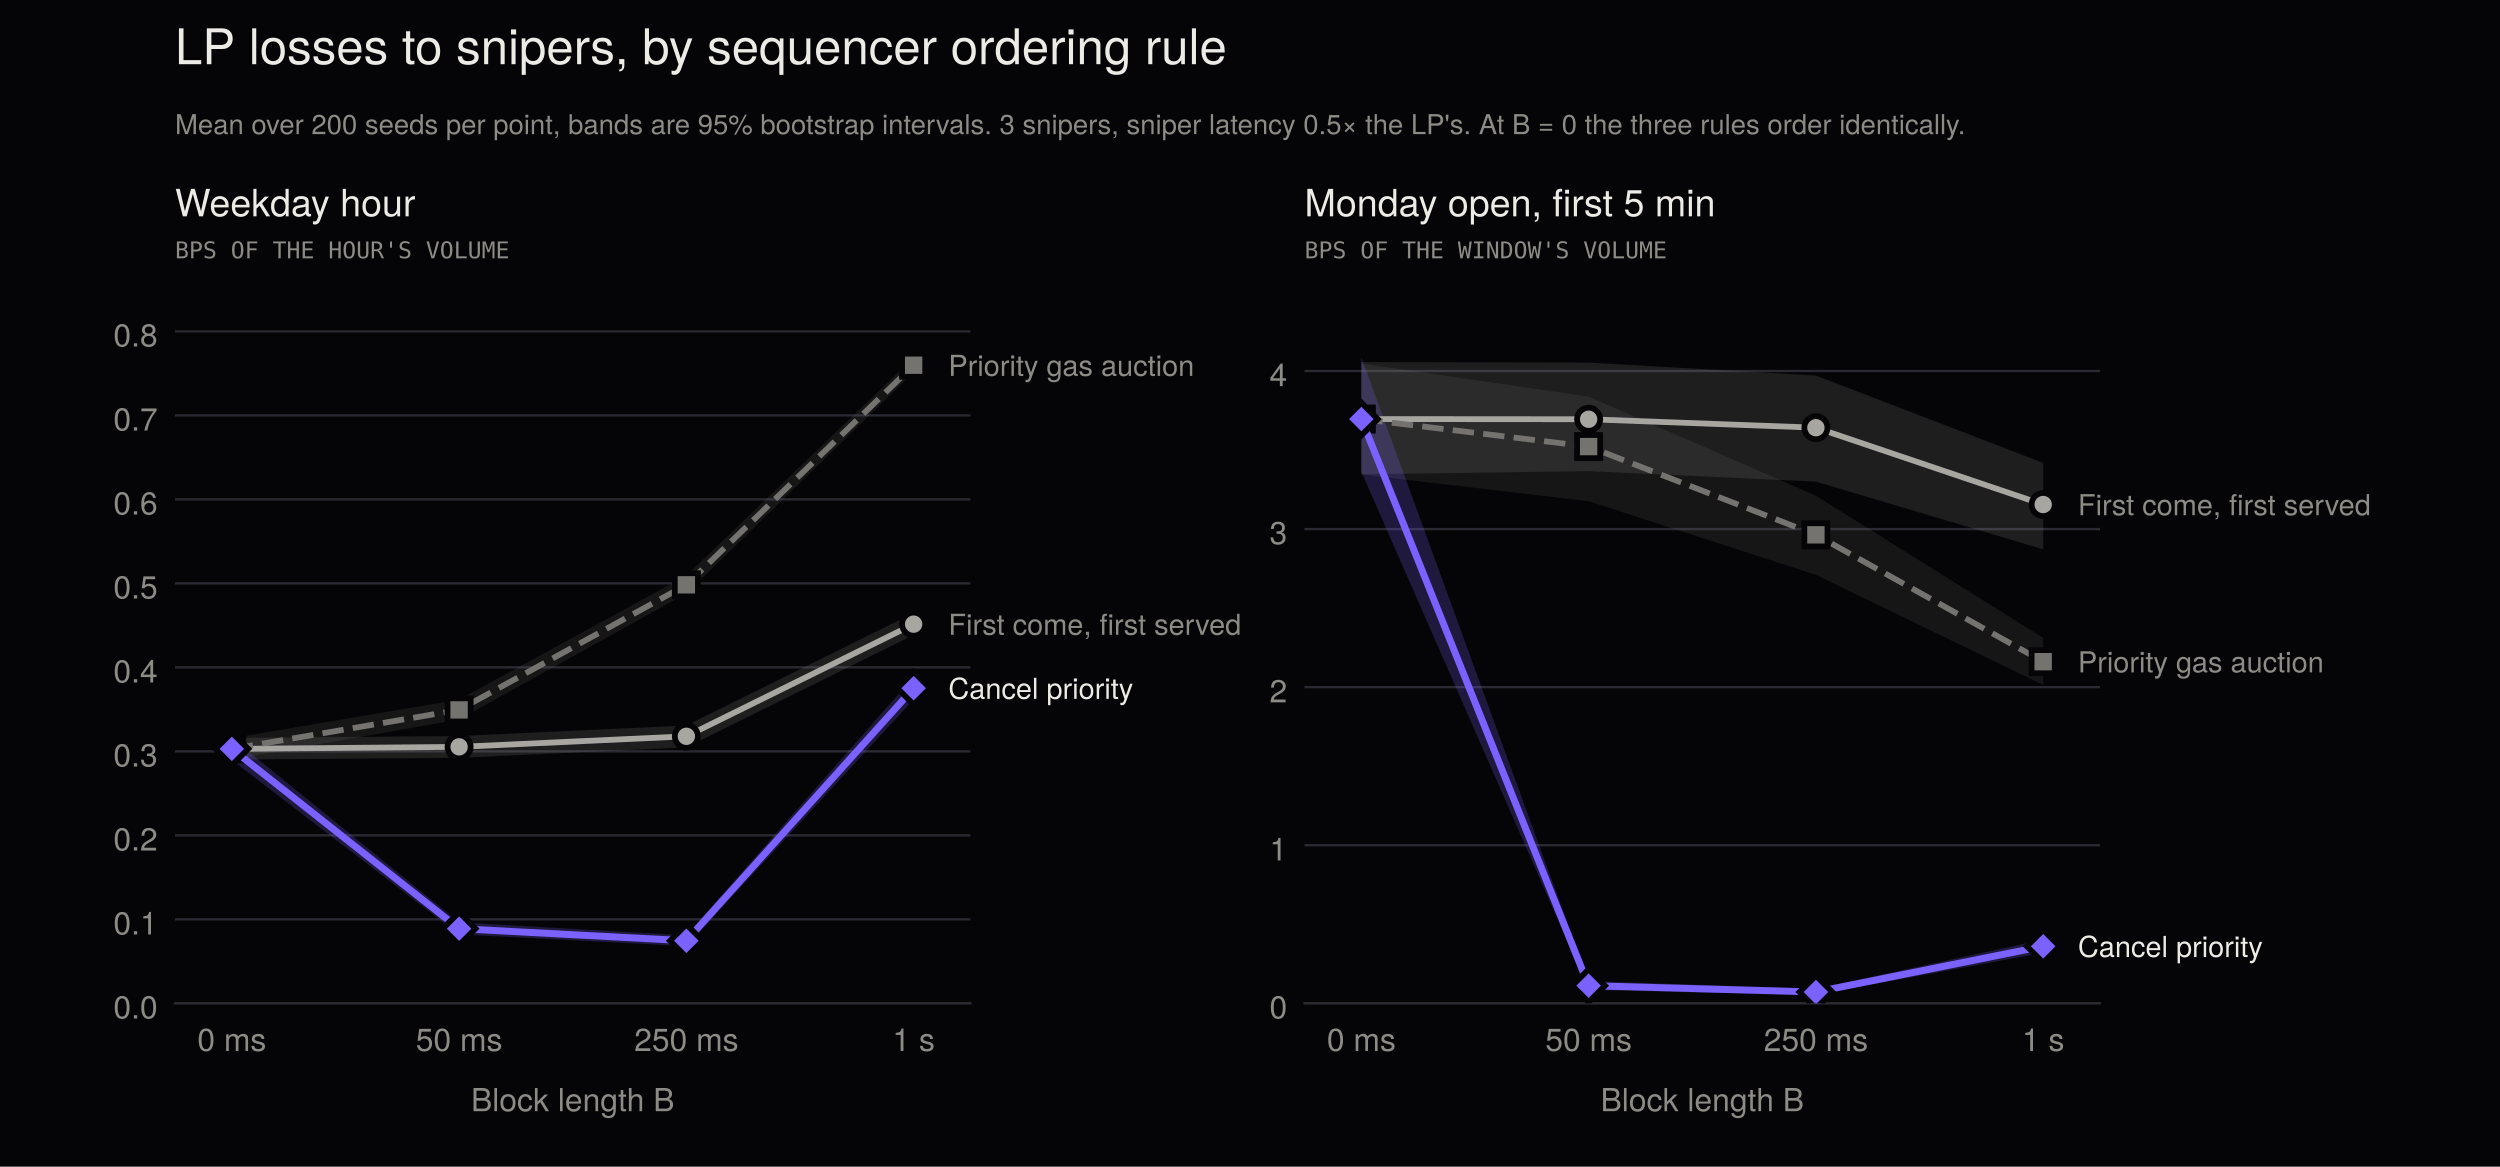
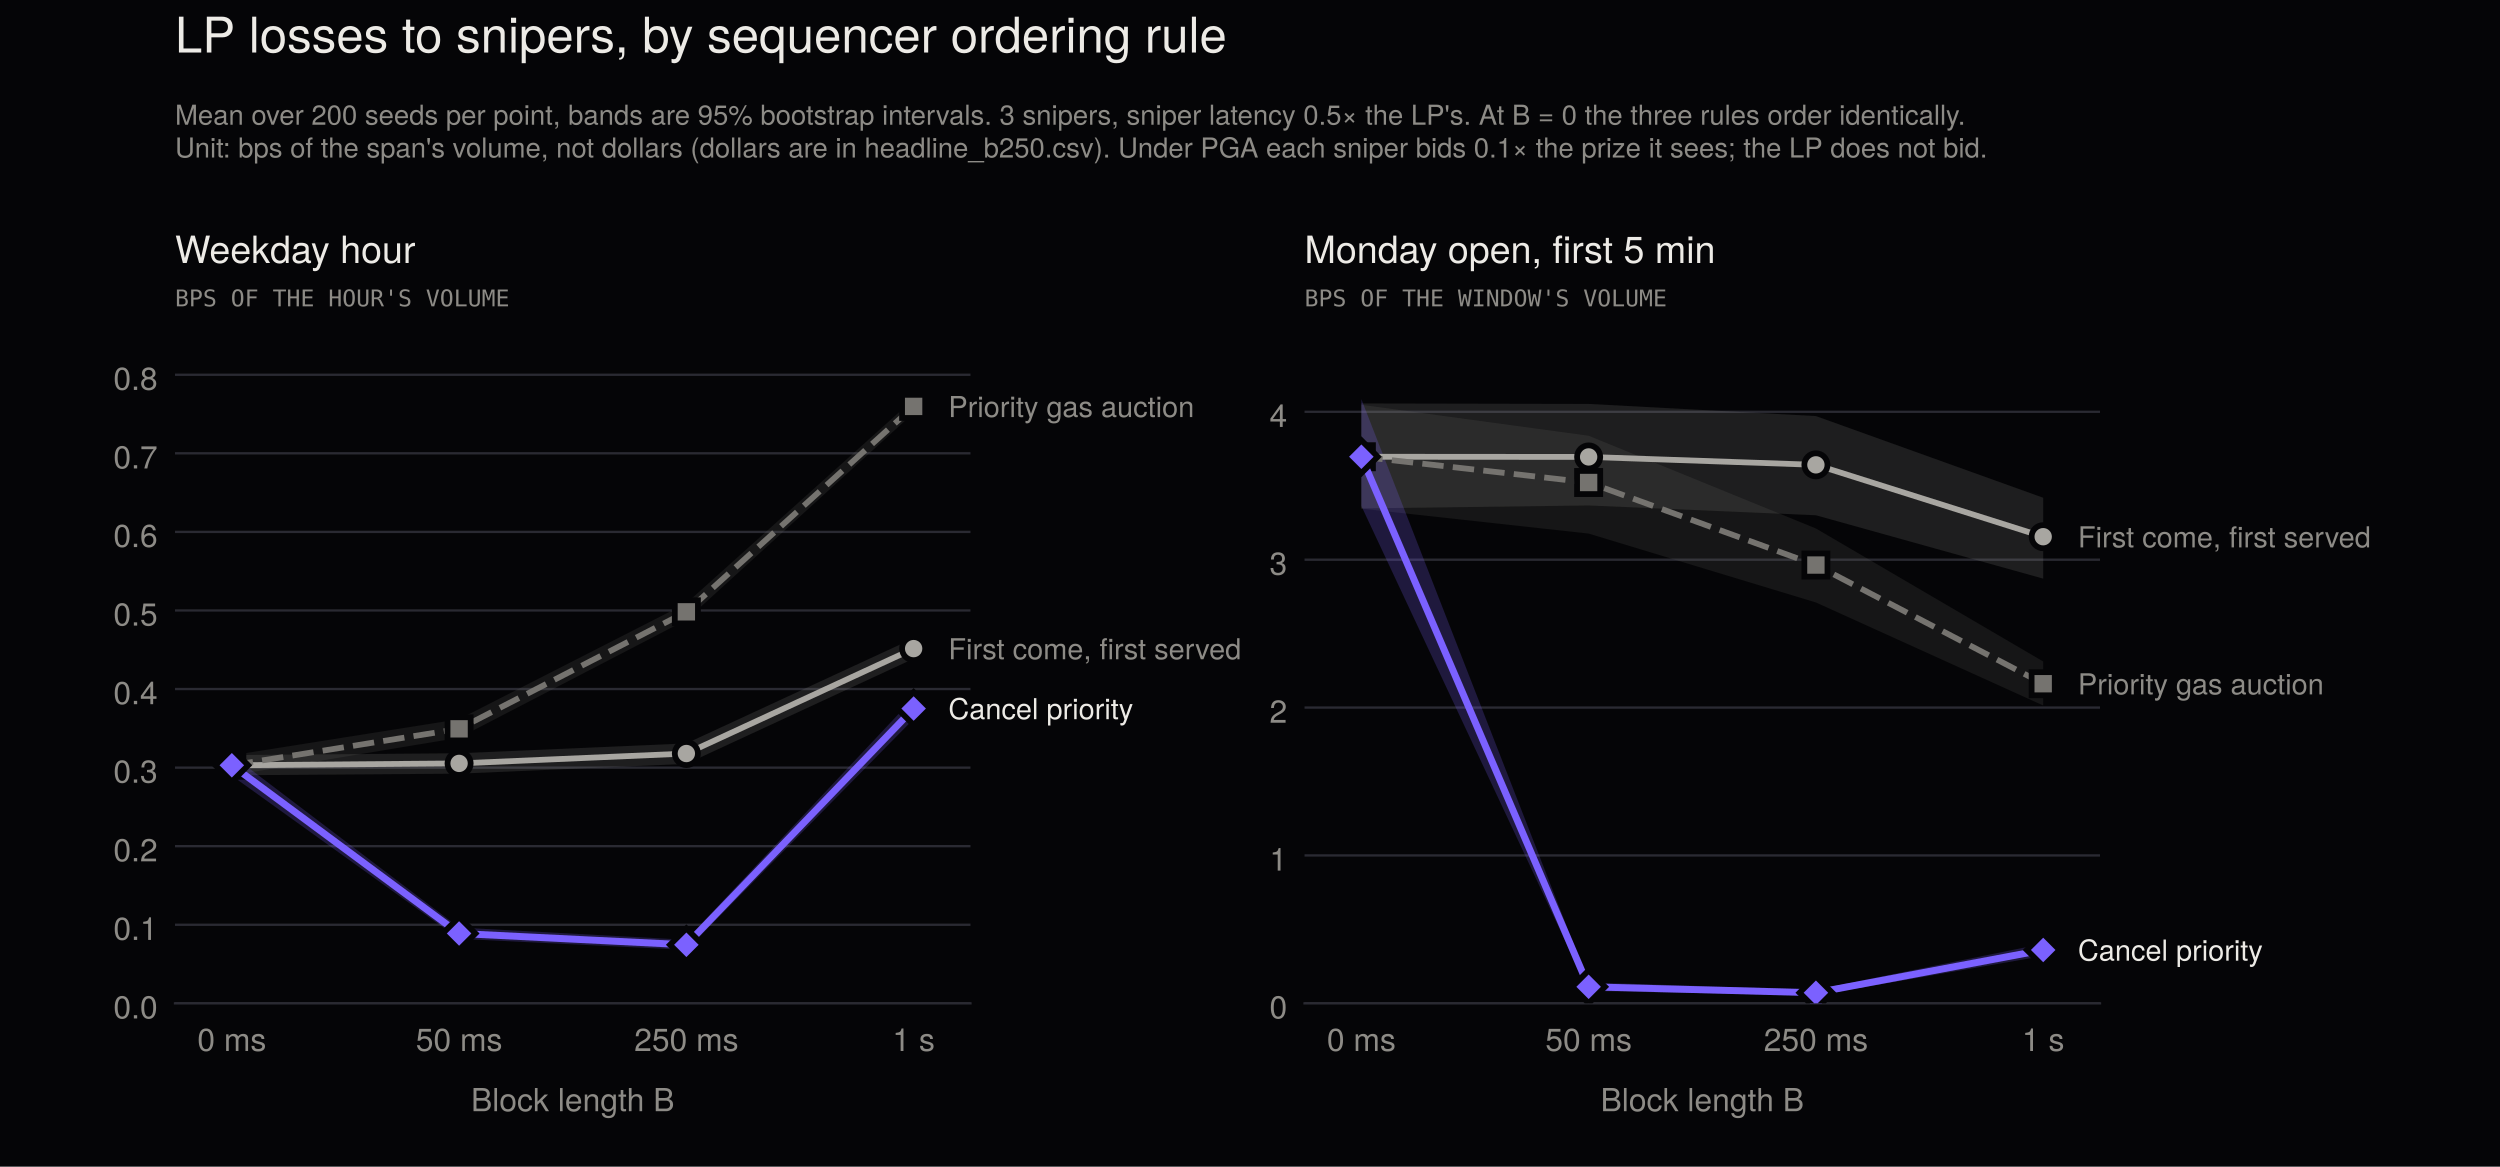
<svg xmlns="http://www.w3.org/2000/svg" xmlns:xlink="http://www.w3.org/1999/xlink" width="864pt" height="403.2pt" viewBox="0 0 864 403.2" version="1.1">
  <defs>
    <style type="text/css">*{stroke-linejoin: round; stroke-linecap: butt}</style>
  </defs>
  <g id="figure_1">
    <g id="patch_1">
      <path d="M 0 403.2  L 864 403.2  L 864 0  L 0 0  z " style="fill: #050507" />
    </g>
    <g id="axes_1">
      <g id="patch_2">
-         <path d="M 60.48 346.752  L 335.389 346.752  L 335.389 96.768  L 60.48 96.768  z " style="fill: #050507" />
+         <path d="M 60.48 346.752  L 335.389 346.752  L 335.389 112.896  L 60.48 112.896  z " style="fill: #050507" />
      </g>
      <g id="matplotlib.axis_1">
        <g id="xtick_1">
          <g id="line2d_1" />
          <g id="text_1">
            <text style="font-size: 11px; font-family: 'Helvetica Neue'; text-anchor: middle; fill: #8d8b86" x="80.116" y="363.224" transform="rotate(-0 80.11636 363.224)">0 ms</text>
          </g>
        </g>
        <g id="xtick_2">
          <g id="line2d_2" />
          <g id="text_2">
            <text style="font-size: 11px; font-family: 'Helvetica Neue'; text-anchor: middle; fill: #8d8b86" x="158.662" y="363.224" transform="rotate(-0 158.6618 363.224)">50 ms</text>
          </g>
        </g>
        <g id="xtick_3">
          <g id="line2d_3" />
          <g id="text_3">
            <text style="font-size: 11px; font-family: 'Helvetica Neue'; text-anchor: middle; fill: #8d8b86" x="237.207" y="363.224" transform="rotate(-0 237.2073 363.224)">250 ms</text>
          </g>
        </g>
        <g id="xtick_4">
          <g id="line2d_4" />
          <g id="text_4">
            <text style="font-size: 11px; font-family: 'Helvetica Neue'; text-anchor: middle; fill: #8d8b86" x="315.753" y="363.224" transform="rotate(-0 315.7527 363.224)">1 s</text>
          </g>
        </g>
        <g id="text_5">
          <text style="font-size: 11px; font-family: 'Helvetica Neue'; text-anchor: middle; fill: #8d8b86" x="197.935" y="384.039" transform="rotate(-0 197.9345 384.039)">Block length B</text>
        </g>
      </g>
      <g id="matplotlib.axis_2">
        <g id="ytick_1">
          <g id="line2d_5">
-             <path d="M 60.48 346.752  L 335.389 346.752  " clip-path="url(#p49bb8dad94)" style="fill: none; stroke: #2a2a32; stroke-width: 0.8; stroke-linecap: square" />
+             <path d="M 60.48 346.752  L 335.389 346.752  " clip-path="url(#p3e253d0c94)" style="fill: none; stroke: #2a2a32; stroke-width: 0.8; stroke-linecap: square" />
          </g>
          <g id="line2d_6" />
          <g id="text_6">
            <text style="font-size: 11px; font-family: 'Helvetica Neue'; text-anchor: end; fill: #8d8b86" x="54.48" y="351.988" transform="rotate(-0 54.48 351.988)">0.0</text>
          </g>
        </g>
        <g id="ytick_2">
          <g id="line2d_7">
-             <path d="M 60.48 317.724  L 335.389 317.724  " clip-path="url(#p49bb8dad94)" style="fill: none; stroke: #2a2a32; stroke-width: 0.8; stroke-linecap: square" />
+             <path d="M 60.48 319.597  L 335.389 319.597  " clip-path="url(#p3e253d0c94)" style="fill: none; stroke: #2a2a32; stroke-width: 0.8; stroke-linecap: square" />
          </g>
          <g id="line2d_8" />
          <g id="text_7">
-             <text style="font-size: 11px; font-family: 'Helvetica Neue'; text-anchor: end; fill: #8d8b86" x="54.48" y="322.96" transform="rotate(-0 54.48 322.9604)">0.1</text>
+             <text style="font-size: 11px; font-family: 'Helvetica Neue'; text-anchor: end; fill: #8d8b86" x="54.48" y="324.833" transform="rotate(-0 54.48 324.8331)">0.1</text>
          </g>
        </g>
        <g id="ytick_3">
          <g id="line2d_9">
-             <path d="M 60.48 288.697  L 335.389 288.697  " clip-path="url(#p49bb8dad94)" style="fill: none; stroke: #2a2a32; stroke-width: 0.8; stroke-linecap: square" />
+             <path d="M 60.48 292.442  L 335.389 292.442  " clip-path="url(#p3e253d0c94)" style="fill: none; stroke: #2a2a32; stroke-width: 0.8; stroke-linecap: square" />
          </g>
          <g id="line2d_10" />
          <g id="text_8">
-             <text style="font-size: 11px; font-family: 'Helvetica Neue'; text-anchor: end; fill: #8d8b86" x="54.48" y="293.933" transform="rotate(-0 54.48 293.9328)">0.2</text>
+             <text style="font-size: 11px; font-family: 'Helvetica Neue'; text-anchor: end; fill: #8d8b86" x="54.48" y="297.678" transform="rotate(-0 54.48 297.6783)">0.2</text>
          </g>
        </g>
        <g id="ytick_4">
          <g id="line2d_11">
-             <path d="M 60.48 259.669  L 335.389 259.669  " clip-path="url(#p49bb8dad94)" style="fill: none; stroke: #2a2a32; stroke-width: 0.8; stroke-linecap: square" />
+             <path d="M 60.48 265.287  L 335.389 265.287  " clip-path="url(#p3e253d0c94)" style="fill: none; stroke: #2a2a32; stroke-width: 0.8; stroke-linecap: square" />
          </g>
          <g id="line2d_12" />
          <g id="text_9">
-             <text style="font-size: 11px; font-family: 'Helvetica Neue'; text-anchor: end; fill: #8d8b86" x="54.48" y="264.905" transform="rotate(-0 54.48 264.9052)">0.3</text>
+             <text style="font-size: 11px; font-family: 'Helvetica Neue'; text-anchor: end; fill: #8d8b86" x="54.48" y="270.523" transform="rotate(-0 54.48 270.5234)">0.3</text>
          </g>
        </g>
        <g id="ytick_5">
          <g id="line2d_13">
-             <path d="M 60.48 230.642  L 335.389 230.642  " clip-path="url(#p49bb8dad94)" style="fill: none; stroke: #2a2a32; stroke-width: 0.8; stroke-linecap: square" />
+             <path d="M 60.48 238.133  L 335.389 238.133  " clip-path="url(#p3e253d0c94)" style="fill: none; stroke: #2a2a32; stroke-width: 0.8; stroke-linecap: square" />
          </g>
          <g id="line2d_14" />
          <g id="text_10">
-             <text style="font-size: 11px; font-family: 'Helvetica Neue'; text-anchor: end; fill: #8d8b86" x="54.48" y="235.878" transform="rotate(-0 54.48 235.8776)">0.4</text>
+             <text style="font-size: 11px; font-family: 'Helvetica Neue'; text-anchor: end; fill: #8d8b86" x="54.48" y="243.369" transform="rotate(-0 54.48 243.3686)">0.4</text>
          </g>
        </g>
        <g id="ytick_6">
          <g id="line2d_15">
-             <path d="M 60.48 201.614  L 335.389 201.614  " clip-path="url(#p49bb8dad94)" style="fill: none; stroke: #2a2a32; stroke-width: 0.8; stroke-linecap: square" />
+             <path d="M 60.48 210.978  L 335.389 210.978  " clip-path="url(#p3e253d0c94)" style="fill: none; stroke: #2a2a32; stroke-width: 0.8; stroke-linecap: square" />
          </g>
          <g id="line2d_16" />
          <g id="text_11">
-             <text style="font-size: 11px; font-family: 'Helvetica Neue'; text-anchor: end; fill: #8d8b86" x="54.48" y="206.85" transform="rotate(-0 54.48 206.85)">0.5</text>
+             <text style="font-size: 11px; font-family: 'Helvetica Neue'; text-anchor: end; fill: #8d8b86" x="54.48" y="216.214" transform="rotate(-0 54.48 216.2137)">0.5</text>
          </g>
        </g>
        <g id="ytick_7">
          <g id="line2d_17">
-             <path d="M 60.48 172.586  L 335.389 172.586  " clip-path="url(#p49bb8dad94)" style="fill: none; stroke: #2a2a32; stroke-width: 0.8; stroke-linecap: square" />
+             <path d="M 60.48 183.823  L 335.389 183.823  " clip-path="url(#p3e253d0c94)" style="fill: none; stroke: #2a2a32; stroke-width: 0.8; stroke-linecap: square" />
          </g>
          <g id="line2d_18" />
          <g id="text_12">
-             <text style="font-size: 11px; font-family: 'Helvetica Neue'; text-anchor: end; fill: #8d8b86" x="54.48" y="177.822" transform="rotate(-0 54.48 177.8224)">0.6</text>
+             <text style="font-size: 11px; font-family: 'Helvetica Neue'; text-anchor: end; fill: #8d8b86" x="54.48" y="189.059" transform="rotate(-0 54.48 189.0589)">0.6</text>
          </g>
        </g>
        <g id="ytick_8">
          <g id="line2d_19">
-             <path d="M 60.48 143.559  L 335.389 143.559  " clip-path="url(#p49bb8dad94)" style="fill: none; stroke: #2a2a32; stroke-width: 0.8; stroke-linecap: square" />
+             <path d="M 60.48 156.668  L 335.389 156.668  " clip-path="url(#p3e253d0c94)" style="fill: none; stroke: #2a2a32; stroke-width: 0.8; stroke-linecap: square" />
          </g>
          <g id="line2d_20" />
          <g id="text_13">
-             <text style="font-size: 11px; font-family: 'Helvetica Neue'; text-anchor: end; fill: #8d8b86" x="54.48" y="148.795" transform="rotate(-0 54.48 148.7948)">0.7</text>
+             <text style="font-size: 11px; font-family: 'Helvetica Neue'; text-anchor: end; fill: #8d8b86" x="54.48" y="161.904" transform="rotate(-0 54.48 161.904)">0.7</text>
          </g>
        </g>
        <g id="ytick_9">
          <g id="line2d_21">
-             <path d="M 60.48 114.531  L 335.389 114.531  " clip-path="url(#p49bb8dad94)" style="fill: none; stroke: #2a2a32; stroke-width: 0.8; stroke-linecap: square" />
+             <path d="M 60.48 129.513  L 335.389 129.513  " clip-path="url(#p3e253d0c94)" style="fill: none; stroke: #2a2a32; stroke-width: 0.8; stroke-linecap: square" />
          </g>
          <g id="line2d_22" />
          <g id="text_14">
-             <text style="font-size: 11px; font-family: 'Helvetica Neue'; text-anchor: end; fill: #8d8b86" x="54.48" y="119.767" transform="rotate(-0 54.48 119.7672)">0.8</text>
+             <text style="font-size: 11px; font-family: 'Helvetica Neue'; text-anchor: end; fill: #8d8b86" x="54.48" y="134.749" transform="rotate(-0 54.48 134.7492)">0.8</text>
          </g>
        </g>
      </g>
      <g id="FillBetweenPolyCollection_1">
        <defs>
-           <path id="m1de1f778dd" d="M 80.116 -148.166  L 80.116 -140.698  L 158.662 -141.3  L 237.207 -144.924  L 315.753 -183.789  L 315.753 -191.314  L 315.753 -191.314  L 237.207 -152.471  L 158.662 -148.833  L 80.116 -148.166  z " />
-         </defs>
-         <g clip-path="url(#p49bb8dad94)">
-           <use xlink:href="#m1de1f778dd" x="0" y="403.2" style="fill: #a8a6a1; fill-opacity: 0.16" />
+           <path id="m0a8174eaec" d="M 80.116 -142.249  L 80.116 -135.263  L 158.662 -135.826  L 237.207 -139.216  L 315.753 -175.574  L 315.753 -182.613  L 315.753 -182.613  L 237.207 -146.276  L 158.662 -142.873  L 80.116 -142.249  z " />
+         </defs>
+         <g clip-path="url(#p3e253d0c94)">
+           <use xlink:href="#m0a8174eaec" x="0" y="403.2" style="fill: #a8a6a1; fill-opacity: 0.16" />
        </g>
      </g>
      <g id="FillBetweenPolyCollection_2">
        <defs>
-           <path id="ma0427f74a3" d="M 80.116 -148.088  L 80.116 -140.683  L 158.662 -154.567  L 237.207 -198.118  L 315.753 -274.58  L 315.753 -279.648  L 315.753 -279.648  L 237.207 -204.239  L 158.662 -161.413  L 80.116 -148.088  z " />
-         </defs>
-         <g clip-path="url(#p49bb8dad94)">
-           <use xlink:href="#ma0427f74a3" x="0" y="403.2" style="fill: #75736f; fill-opacity: 0.16" />
+           <path id="m8c130f96a7" d="M 80.116 -142.176  L 80.116 -135.248  L 158.662 -148.237  L 237.207 -188.978  L 315.753 -260.507  L 315.753 -265.248  L 315.753 -265.248  L 237.207 -194.704  L 158.662 -154.641  L 80.116 -142.176  z " />
+         </defs>
+         <g clip-path="url(#p3e253d0c94)">
+           <use xlink:href="#m8c130f96a7" x="0" y="403.2" style="fill: #75736f; fill-opacity: 0.16" />
        </g>
      </g>
      <g id="FillBetweenPolyCollection_3">
        <defs>
-           <path id="ma55b67196b" d="M 80.116 -148.136  L 80.116 -140.548  L 158.662 -80.276  L 237.207 -76.196  L 315.753 -161.497  L 315.753 -169.265  L 315.753 -169.265  L 237.207 -79.917  L 158.662 -84.435  L 80.116 -148.136  z " />
-         </defs>
-         <g clip-path="url(#p49bb8dad94)">
-           <use xlink:href="#ma55b67196b" x="0" y="403.2" style="fill: #7b61ff; fill-opacity: 0.22" />
+           <path id="mabcf901515" d="M 80.116 -142.221  L 80.116 -135.122  L 158.662 -78.738  L 237.207 -74.922  L 315.753 -154.719  L 315.753 -161.986  L 315.753 -161.986  L 237.207 -78.403  L 158.662 -82.63  L 80.116 -142.221  z " />
+         </defs>
+         <g clip-path="url(#p3e253d0c94)">
+           <use xlink:href="#mabcf901515" x="0" y="403.2" style="fill: #7b61ff; fill-opacity: 0.22" />
        </g>
      </g>
      <g id="line2d_23">
-         <path d="M 80.116 258.807  L 158.662 258.112  L 237.207 254.464  L 315.753 215.703  " clip-path="url(#p49bb8dad94)" style="fill: none; stroke: #a8a6a1; stroke-width: 2; stroke-linecap: square" />
-         <defs>
-           <path id="m058ee86a90" d="M 0 4  C 1.061 4 2.078 3.579 2.828 2.828  C 3.579 2.078 4 1.061 4 0  C 4 -1.061 3.579 -2.078 2.828 -2.828  C 2.078 -3.579 1.061 -4 0 -4  C -1.061 -4 -2.078 -3.579 -2.828 -2.828  C -3.579 -2.078 -4 -1.061 -4 0  C -4 1.061 -3.579 2.078 -2.828 2.828  C -2.078 3.579 -1.061 4 0 4  z " style="stroke: #050507; stroke-width: 2" />
-         </defs>
-         <g clip-path="url(#p49bb8dad94)">
-           <use xlink:href="#m058ee86a90" x="80.116" y="258.807" style="fill: #a8a6a1; stroke: #050507; stroke-width: 2" />
-           <use xlink:href="#m058ee86a90" x="158.662" y="258.112" style="fill: #a8a6a1; stroke: #050507; stroke-width: 2" />
-           <use xlink:href="#m058ee86a90" x="237.207" y="254.464" style="fill: #a8a6a1; stroke: #050507; stroke-width: 2" />
-           <use xlink:href="#m058ee86a90" x="315.753" y="215.703" style="fill: #a8a6a1; stroke: #050507; stroke-width: 2" />
+         <path d="M 80.116 264.481  L 158.662 263.83  L 237.207 260.418  L 315.753 224.157  " clip-path="url(#p3e253d0c94)" style="fill: none; stroke: #a8a6a1; stroke-width: 2; stroke-linecap: square" />
+         <defs>
+           <path id="m90eb576f55" d="M 0 4  C 1.061 4 2.078 3.579 2.828 2.828  C 3.579 2.078 4 1.061 4 0  C 4 -1.061 3.579 -2.078 2.828 -2.828  C 2.078 -3.579 1.061 -4 0 -4  C -1.061 -4 -2.078 -3.579 -2.828 -2.828  C -3.579 -2.078 -4 -1.061 -4 0  C -4 1.061 -3.579 2.078 -2.828 2.828  C -2.078 3.579 -1.061 4 0 4  z " style="stroke: #050507; stroke-width: 2" />
+         </defs>
+         <g clip-path="url(#p3e253d0c94)">
+           <use xlink:href="#m90eb576f55" x="80.116" y="264.481" style="fill: #a8a6a1; stroke: #050507; stroke-width: 2" />
+           <use xlink:href="#m90eb576f55" x="158.662" y="263.83" style="fill: #a8a6a1; stroke: #050507; stroke-width: 2" />
+           <use xlink:href="#m90eb576f55" x="237.207" y="260.418" style="fill: #a8a6a1; stroke: #050507; stroke-width: 2" />
+           <use xlink:href="#m90eb576f55" x="315.753" y="224.157" style="fill: #a8a6a1; stroke: #050507; stroke-width: 2" />
        </g>
      </g>
      <g id="line2d_24">
-         <path d="M 80.116 258.807  L 158.662 245.345  L 237.207 202.117  L 315.753 126.223  " clip-path="url(#p49bb8dad94)" style="fill: none; stroke-dasharray: 7.4,3.2; stroke-dashoffset: 0; stroke: #75736f; stroke-width: 2" />
-         <defs>
-           <path id="m4ba3939621" d="M -4 4  L 4 4  L 4 -4  L -4 -4  z " style="stroke: #050507; stroke-width: 2; stroke-linejoin: miter" />
-         </defs>
-         <g clip-path="url(#p49bb8dad94)">
-           <use xlink:href="#m4ba3939621" x="80.116" y="258.807" style="fill: #75736f; stroke: #050507; stroke-width: 2; stroke-linejoin: miter" />
-           <use xlink:href="#m4ba3939621" x="158.662" y="245.345" style="fill: #75736f; stroke: #050507; stroke-width: 2; stroke-linejoin: miter" />
-           <use xlink:href="#m4ba3939621" x="237.207" y="202.117" style="fill: #75736f; stroke: #050507; stroke-width: 2; stroke-linejoin: miter" />
-           <use xlink:href="#m4ba3939621" x="315.753" y="126.223" style="fill: #75736f; stroke: #050507; stroke-width: 2; stroke-linejoin: miter" />
+         <path d="M 80.116 264.481  L 158.662 251.888  L 237.207 211.449  L 315.753 140.451  " clip-path="url(#p3e253d0c94)" style="fill: none; stroke-dasharray: 7.4,3.2; stroke-dashoffset: 0; stroke: #75736f; stroke-width: 2" />
+         <defs>
+           <path id="mb505ee952b" d="M -4 4  L 4 4  L 4 -4  L -4 -4  z " style="stroke: #050507; stroke-width: 2; stroke-linejoin: miter" />
+         </defs>
+         <g clip-path="url(#p3e253d0c94)">
+           <use xlink:href="#mb505ee952b" x="80.116" y="264.481" style="fill: #75736f; stroke: #050507; stroke-width: 2; stroke-linejoin: miter" />
+           <use xlink:href="#mb505ee952b" x="158.662" y="251.888" style="fill: #75736f; stroke: #050507; stroke-width: 2; stroke-linejoin: miter" />
+           <use xlink:href="#mb505ee952b" x="237.207" y="211.449" style="fill: #75736f; stroke: #050507; stroke-width: 2; stroke-linejoin: miter" />
+           <use xlink:href="#mb505ee952b" x="315.753" y="140.451" style="fill: #75736f; stroke: #050507; stroke-width: 2; stroke-linejoin: miter" />
        </g>
      </g>
      <g id="patch_3">
        <path d="M 60.48 346.752  L 335.389 346.752  " style="fill: none; stroke: #2a2a32; stroke-width: 0.8; stroke-linejoin: miter; stroke-linecap: square" />
      </g>
      <g id="text_15">
-         <text style="font-size: 10px; font-family: 'Helvetica Neue'; text-anchor: start; fill: #8d8b86" x="327.753" y="219.398" transform="rotate(-0 327.7527 219.3977)">First come, first served</text>
+         <text style="font-size: 10px; font-family: 'Helvetica Neue'; text-anchor: start; fill: #8d8b86" x="327.753" y="227.852" transform="rotate(-0 327.7527 227.8525)">First come, first served</text>
      </g>
      <g id="text_16">
-         <text style="font-size: 10px; font-family: 'Helvetica Neue'; text-anchor: start; fill: #8d8b86" x="327.753" y="129.918" transform="rotate(-0 327.7527 129.918)">Priority gas auction</text>
+         <text style="font-size: 10px; font-family: 'Helvetica Neue'; text-anchor: start; fill: #8d8b86" x="327.753" y="144.146" transform="rotate(-0 327.7527 144.1457)">Priority gas auction</text>
      </g>
      <g id="line2d_25">
-         <path d="M 80.116 258.807  L 158.662 320.945  L 237.207 325.132  L 315.753 237.845  " clip-path="url(#p49bb8dad94)" style="fill: none; stroke: #7b61ff; stroke-width: 2.4; stroke-linecap: square" />
-         <defs>
-           <path id="m24e1fd868f" d="M -0 5.657  L 5.657 0  L 0 -5.657  L -5.657 -0  z " style="stroke: #050507; stroke-width: 2; stroke-linejoin: miter" />
-         </defs>
-         <g clip-path="url(#p49bb8dad94)">
-           <use xlink:href="#m24e1fd868f" x="80.116" y="258.807" style="fill: #7b61ff; stroke: #050507; stroke-width: 2; stroke-linejoin: miter" />
-           <use xlink:href="#m24e1fd868f" x="158.662" y="320.945" style="fill: #7b61ff; stroke: #050507; stroke-width: 2; stroke-linejoin: miter" />
-           <use xlink:href="#m24e1fd868f" x="237.207" y="325.132" style="fill: #7b61ff; stroke: #050507; stroke-width: 2; stroke-linejoin: miter" />
-           <use xlink:href="#m24e1fd868f" x="315.753" y="237.845" style="fill: #7b61ff; stroke: #050507; stroke-width: 2; stroke-linejoin: miter" />
+         <path d="M 80.116 264.481  L 158.662 322.61  L 237.207 326.527  L 315.753 244.871  " clip-path="url(#p3e253d0c94)" style="fill: none; stroke: #7b61ff; stroke-width: 2.4; stroke-linecap: square" />
+         <defs>
+           <path id="m8e9dbf1a87" d="M -0 5.657  L 5.657 0  L 0 -5.657  L -5.657 -0  z " style="stroke: #050507; stroke-width: 2; stroke-linejoin: miter" />
+         </defs>
+         <g clip-path="url(#p3e253d0c94)">
+           <use xlink:href="#m8e9dbf1a87" x="80.116" y="264.481" style="fill: #7b61ff; stroke: #050507; stroke-width: 2; stroke-linejoin: miter" />
+           <use xlink:href="#m8e9dbf1a87" x="158.662" y="322.61" style="fill: #7b61ff; stroke: #050507; stroke-width: 2; stroke-linejoin: miter" />
+           <use xlink:href="#m8e9dbf1a87" x="237.207" y="326.527" style="fill: #7b61ff; stroke: #050507; stroke-width: 2; stroke-linejoin: miter" />
+           <use xlink:href="#m8e9dbf1a87" x="315.753" y="244.871" style="fill: #7b61ff; stroke: #050507; stroke-width: 2; stroke-linejoin: miter" />
        </g>
      </g>
      <g id="text_17">
-         <text style="font-size: 10px; font-family: 'Helvetica Neue'; text-anchor: start; fill: #edebe6" x="327.753" y="241.54" transform="rotate(-0 327.7527 241.5396)">Cancel priority</text>
+         <text style="font-size: 10px; font-family: 'Helvetica Neue'; text-anchor: start; fill: #edebe6" x="327.753" y="248.566" transform="rotate(-0 327.7527 248.5658)">Cancel priority</text>
      </g>
      <g id="text_18">
-         <text style="font-size: 8px; font-family: 'DejaVu Sans Mono', 'Bitstream Vera Sans Mono', 'Computer Modern Typewriter', 'Andale Mono', 'Nimbus Mono L', 'Courier New', 'Courier', 'Fixed', 'Terminal', monospace; text-anchor: start; fill: #8d8b86" x="60.48" y="89.268" transform="rotate(-0 60.48 89.26848)">BPS OF THE HOUR'S VOLUME</text>
+         <text style="font-size: 8px; font-family: 'DejaVu Sans Mono', 'Bitstream Vera Sans Mono', 'Computer Modern Typewriter', 'Andale Mono', 'Nimbus Mono L', 'Courier New', 'Courier', 'Fixed', 'Terminal', monospace; text-anchor: start; fill: #8d8b86" x="60.48" y="105.88" transform="rotate(-0 60.48 105.8803)">BPS OF THE HOUR'S VOLUME</text>
      </g>
      <g id="text_19">
-         <text style="font-weight: 200; font-size: 13px; font-family: 'Helvetica Neue'; text-anchor: start; fill: #edebe6" x="60.48" y="74.768" transform="rotate(-0 60.48 74.768)">Weekday hour</text>
+         <text style="font-weight: 200; font-size: 13px; font-family: 'Helvetica Neue'; text-anchor: start; fill: #edebe6" x="60.48" y="90.896" transform="rotate(-0 60.48 90.896)">Weekday hour</text>
      </g>
    </g>
    <g id="axes_2">
      <g id="patch_4">
-         <path d="M 450.851 346.752  L 725.76 346.752  L 725.76 96.768  L 450.851 96.768  z " style="fill: #050507" />
+         <path d="M 450.851 346.752  L 725.76 346.752  L 725.76 112.896  L 450.851 112.896  z " style="fill: #050507" />
      </g>
      <g id="matplotlib.axis_3">
        <g id="xtick_5">
          <g id="line2d_26" />
          <g id="text_20">
            <text style="font-size: 11px; font-family: 'Helvetica Neue'; text-anchor: middle; fill: #8d8b86" x="470.487" y="363.224" transform="rotate(-0 470.4873 363.224)">0 ms</text>
          </g>
        </g>
        <g id="xtick_6">
          <g id="line2d_27" />
          <g id="text_21">
            <text style="font-size: 11px; font-family: 'Helvetica Neue'; text-anchor: middle; fill: #8d8b86" x="549.033" y="363.224" transform="rotate(-0 549.0327 363.224)">50 ms</text>
          </g>
        </g>
        <g id="xtick_7">
          <g id="line2d_28" />
          <g id="text_22">
            <text style="font-size: 11px; font-family: 'Helvetica Neue'; text-anchor: middle; fill: #8d8b86" x="627.578" y="363.224" transform="rotate(-0 627.5782 363.224)">250 ms</text>
          </g>
        </g>
        <g id="xtick_8">
          <g id="line2d_29" />
          <g id="text_23">
            <text style="font-size: 11px; font-family: 'Helvetica Neue'; text-anchor: middle; fill: #8d8b86" x="706.124" y="363.224" transform="rotate(-0 706.1236 363.224)">1 s</text>
          </g>
        </g>
        <g id="text_24">
          <text style="font-size: 11px; font-family: 'Helvetica Neue'; text-anchor: middle; fill: #8d8b86" x="588.305" y="384.039" transform="rotate(-0 588.3055 384.039)">Block length B</text>
        </g>
      </g>
      <g id="matplotlib.axis_4">
        <g id="ytick_10">
          <g id="line2d_30">
-             <path d="M 450.851 346.752  L 725.76 346.752  " clip-path="url(#p24e3439781)" style="fill: none; stroke: #2a2a32; stroke-width: 0.8; stroke-linecap: square" />
+             <path d="M 450.851 346.752  L 725.76 346.752  " clip-path="url(#p9b29fc0fe8)" style="fill: none; stroke: #2a2a32; stroke-width: 0.8; stroke-linecap: square" />
          </g>
          <g id="line2d_31" />
          <g id="text_25">
            <text style="font-size: 11px; font-family: 'Helvetica Neue'; text-anchor: end; fill: #8d8b86" x="444.851" y="351.988" transform="rotate(-0 444.8509 351.988)">0</text>
          </g>
        </g>
        <g id="ytick_11">
          <g id="line2d_32">
-             <path d="M 450.851 292.118  L 725.76 292.118  " clip-path="url(#p24e3439781)" style="fill: none; stroke: #2a2a32; stroke-width: 0.8; stroke-linecap: square" />
+             <path d="M 450.851 295.643  L 725.76 295.643  " clip-path="url(#p9b29fc0fe8)" style="fill: none; stroke: #2a2a32; stroke-width: 0.8; stroke-linecap: square" />
          </g>
          <g id="line2d_33" />
          <g id="text_26">
-             <text style="font-size: 11px; font-family: 'Helvetica Neue'; text-anchor: end; fill: #8d8b86" x="444.851" y="297.354" transform="rotate(-0 444.8509 297.3544)">1</text>
+             <text style="font-size: 11px; font-family: 'Helvetica Neue'; text-anchor: end; fill: #8d8b86" x="444.851" y="300.879" transform="rotate(-0 444.8509 300.8792)">1</text>
          </g>
        </g>
        <g id="ytick_12">
          <g id="line2d_34">
-             <path d="M 450.851 237.485  L 725.76 237.485  " clip-path="url(#p24e3439781)" style="fill: none; stroke: #2a2a32; stroke-width: 0.8; stroke-linecap: square" />
+             <path d="M 450.851 244.534  L 725.76 244.534  " clip-path="url(#p9b29fc0fe8)" style="fill: none; stroke: #2a2a32; stroke-width: 0.8; stroke-linecap: square" />
          </g>
          <g id="line2d_35" />
          <g id="text_27">
-             <text style="font-size: 11px; font-family: 'Helvetica Neue'; text-anchor: end; fill: #8d8b86" x="444.851" y="242.721" transform="rotate(-0 444.8509 242.7209)">2</text>
+             <text style="font-size: 11px; font-family: 'Helvetica Neue'; text-anchor: end; fill: #8d8b86" x="444.851" y="249.77" transform="rotate(-0 444.8509 249.7704)">2</text>
          </g>
        </g>
        <g id="ytick_13">
          <g id="line2d_36">
-             <path d="M 450.851 182.851  L 725.76 182.851  " clip-path="url(#p24e3439781)" style="fill: none; stroke: #2a2a32; stroke-width: 0.8; stroke-linecap: square" />
+             <path d="M 450.851 193.426  L 725.76 193.426  " clip-path="url(#p9b29fc0fe8)" style="fill: none; stroke: #2a2a32; stroke-width: 0.8; stroke-linecap: square" />
          </g>
          <g id="line2d_37" />
          <g id="text_28">
-             <text style="font-size: 11px; font-family: 'Helvetica Neue'; text-anchor: end; fill: #8d8b86" x="444.851" y="188.087" transform="rotate(-0 444.8509 188.0873)">3</text>
+             <text style="font-size: 11px; font-family: 'Helvetica Neue'; text-anchor: end; fill: #8d8b86" x="444.851" y="198.662" transform="rotate(-0 444.8509 198.6615)">3</text>
          </g>
        </g>
        <g id="ytick_14">
          <g id="line2d_38">
-             <path d="M 450.851 128.218  L 725.76 128.218  " clip-path="url(#p24e3439781)" style="fill: none; stroke: #2a2a32; stroke-width: 0.8; stroke-linecap: square" />
+             <path d="M 450.851 142.317  L 725.76 142.317  " clip-path="url(#p9b29fc0fe8)" style="fill: none; stroke: #2a2a32; stroke-width: 0.8; stroke-linecap: square" />
          </g>
          <g id="line2d_39" />
          <g id="text_29">
-             <text style="font-size: 11px; font-family: 'Helvetica Neue'; text-anchor: end; fill: #8d8b86" x="444.851" y="133.454" transform="rotate(-0 444.8509 133.4537)">4</text>
+             <text style="font-size: 11px; font-family: 'Helvetica Neue'; text-anchor: end; fill: #8d8b86" x="444.851" y="147.553" transform="rotate(-0 444.8509 147.5527)">4</text>
          </g>
        </g>
      </g>
      <g id="FillBetweenPolyCollection_4">
        <defs>
-           <path id="m01be2d2cb5" d="M 470.487 -278.065  L 470.487 -239.3  L 549.033 -240.386  L 627.578 -236.757  L 706.124 -213.349  L 706.124 -243.225  L 706.124 -243.225  L 627.578 -273.398  L 549.033 -277.886  L 470.487 -278.065  z " />
-         </defs>
-         <g clip-path="url(#p24e3439781)">
-           <use xlink:href="#m01be2d2cb5" x="0" y="403.2" style="fill: #a8a6a1; fill-opacity: 0.16" />
+           <path id="m5ab9d782f0" d="M 470.487 -263.767  L 470.487 -227.503  L 549.033 -228.519  L 627.578 -225.124  L 706.124 -203.226  L 706.124 -231.175  L 706.124 -231.175  L 627.578 -259.401  L 549.033 -263.6  L 470.487 -263.767  z " />
+         </defs>
+         <g clip-path="url(#p9b29fc0fe8)">
+           <use xlink:href="#m5ab9d782f0" x="0" y="403.2" style="fill: #a8a6a1; fill-opacity: 0.16" />
        </g>
      </g>
      <g id="FillBetweenPolyCollection_5">
        <defs>
-           <path id="m52e50c841b" d="M 470.487 -277.554  L 470.487 -239.209  L 549.033 -229.994  L 627.578 -204.543  L 706.124 -166.484  L 706.124 -182.731  L 706.124 -182.731  L 627.578 -231.871  L 549.033 -266.124  L 470.487 -277.554  z " />
-         </defs>
-         <g clip-path="url(#p24e3439781)">
-           <use xlink:href="#m52e50c841b" x="0" y="403.2" style="fill: #75736f; fill-opacity: 0.16" />
+           <path id="m816a670bb4" d="M 470.487 -263.289  L 470.487 -227.418  L 549.033 -218.798  L 627.578 -194.989  L 706.124 -159.385  L 706.124 -174.584  L 706.124 -174.584  L 627.578 -220.553  L 549.033 -252.596  L 470.487 -263.289  z " />
+         </defs>
+         <g clip-path="url(#p9b29fc0fe8)">
+           <use xlink:href="#m816a670bb4" x="0" y="403.2" style="fill: #75736f; fill-opacity: 0.16" />
        </g>
      </g>
      <g id="FillBetweenPolyCollection_6">
        <defs>
-           <path id="m493e7b7c68" d="M 470.487 -279.648  L 470.487 -240.185  L 549.033 -61.043  L 627.578 -59.347  L 706.124 -73.938  L 706.124 -78.465  L 706.124 -78.465  L 627.578 -61.456  L 549.033 -64.144  L 470.487 -279.648  z " />
-         </defs>
-         <g clip-path="url(#p24e3439781)">
-           <use xlink:href="#m493e7b7c68" x="0" y="403.2" style="fill: #7b61ff; fill-opacity: 0.22" />
+           <path id="mcbbccf4404" d="M 470.487 -265.248  L 470.487 -228.331  L 549.033 -60.746  L 627.578 -59.16  L 706.124 -72.81  L 706.124 -77.045  L 706.124 -77.045  L 627.578 -61.133  L 549.033 -63.648  L 470.487 -265.248  z " />
+         </defs>
+         <g clip-path="url(#p9b29fc0fe8)">
+           <use xlink:href="#mcbbccf4404" x="0" y="403.2" style="fill: #7b61ff; fill-opacity: 0.22" />
        </g>
      </g>
      <g id="line2d_40">
-         <path d="M 470.487 144.823  L 549.033 144.892  L 627.578 147.816  L 706.124 174.362  " clip-path="url(#p24e3439781)" style="fill: none; stroke: #a8a6a1; stroke-width: 2; stroke-linecap: square" />
-         <g clip-path="url(#p24e3439781)">
-           <use xlink:href="#m058ee86a90" x="470.487" y="144.823" style="fill: #a8a6a1; stroke: #050507; stroke-width: 2" />
-           <use xlink:href="#m058ee86a90" x="549.033" y="144.892" style="fill: #a8a6a1; stroke: #050507; stroke-width: 2" />
-           <use xlink:href="#m058ee86a90" x="627.578" y="147.816" style="fill: #a8a6a1; stroke: #050507; stroke-width: 2" />
-           <use xlink:href="#m058ee86a90" x="706.124" y="174.362" style="fill: #a8a6a1; stroke: #050507; stroke-width: 2" />
+         <path d="M 470.487 157.85  L 549.033 157.915  L 627.578 160.651  L 706.124 185.484  " clip-path="url(#p9b29fc0fe8)" style="fill: none; stroke: #a8a6a1; stroke-width: 2; stroke-linecap: square" />
+         <g clip-path="url(#p9b29fc0fe8)">
+           <use xlink:href="#m90eb576f55" x="470.487" y="157.85" style="fill: #a8a6a1; stroke: #050507; stroke-width: 2" />
+           <use xlink:href="#m90eb576f55" x="549.033" y="157.915" style="fill: #a8a6a1; stroke: #050507; stroke-width: 2" />
+           <use xlink:href="#m90eb576f55" x="627.578" y="160.651" style="fill: #a8a6a1; stroke: #050507; stroke-width: 2" />
+           <use xlink:href="#m90eb576f55" x="706.124" y="185.484" style="fill: #a8a6a1; stroke: #050507; stroke-width: 2" />
        </g>
      </g>
      <g id="line2d_41">
-         <path d="M 470.487 144.823  L 549.033 154.339  L 627.578 184.836  L 706.124 228.678  " clip-path="url(#p24e3439781)" style="fill: none; stroke-dasharray: 7.4,3.2; stroke-dashoffset: 0; stroke: #75736f; stroke-width: 2" />
-         <g clip-path="url(#p24e3439781)">
-           <use xlink:href="#m4ba3939621" x="470.487" y="144.823" style="fill: #75736f; stroke: #050507; stroke-width: 2; stroke-linejoin: miter" />
-           <use xlink:href="#m4ba3939621" x="549.033" y="154.339" style="fill: #75736f; stroke: #050507; stroke-width: 2; stroke-linejoin: miter" />
-           <use xlink:href="#m4ba3939621" x="627.578" y="184.836" style="fill: #75736f; stroke: #050507; stroke-width: 2; stroke-linejoin: miter" />
-           <use xlink:href="#m4ba3939621" x="706.124" y="228.678" style="fill: #75736f; stroke: #050507; stroke-width: 2; stroke-linejoin: miter" />
+         <path d="M 470.487 157.85  L 549.033 166.753  L 627.578 195.283  L 706.124 236.295  " clip-path="url(#p9b29fc0fe8)" style="fill: none; stroke-dasharray: 7.4,3.2; stroke-dashoffset: 0; stroke: #75736f; stroke-width: 2" />
+         <g clip-path="url(#p9b29fc0fe8)">
+           <use xlink:href="#mb505ee952b" x="470.487" y="157.85" style="fill: #75736f; stroke: #050507; stroke-width: 2; stroke-linejoin: miter" />
+           <use xlink:href="#mb505ee952b" x="549.033" y="166.753" style="fill: #75736f; stroke: #050507; stroke-width: 2; stroke-linejoin: miter" />
+           <use xlink:href="#mb505ee952b" x="627.578" y="195.283" style="fill: #75736f; stroke: #050507; stroke-width: 2; stroke-linejoin: miter" />
+           <use xlink:href="#mb505ee952b" x="706.124" y="236.295" style="fill: #75736f; stroke: #050507; stroke-width: 2; stroke-linejoin: miter" />
        </g>
      </g>
      <g id="patch_5">
        <path d="M 450.851 346.752  L 725.76 346.752  " style="fill: none; stroke: #2a2a32; stroke-width: 0.8; stroke-linejoin: miter; stroke-linecap: square" />
      </g>
      <g id="text_30">
-         <text style="font-size: 10px; font-family: 'Helvetica Neue'; text-anchor: start; fill: #8d8b86" x="718.124" y="178.057" transform="rotate(-0 718.1236 178.0569)">First come, first served</text>
+         <text style="font-size: 10px; font-family: 'Helvetica Neue'; text-anchor: start; fill: #8d8b86" x="718.124" y="189.179" transform="rotate(-0 718.1236 189.1788)">First come, first served</text>
      </g>
      <g id="text_31">
-         <text style="font-size: 10px; font-family: 'Helvetica Neue'; text-anchor: start; fill: #8d8b86" x="718.124" y="232.373" transform="rotate(-0 718.1236 232.3726)">Priority gas auction</text>
+         <text style="font-size: 10px; font-family: 'Helvetica Neue'; text-anchor: start; fill: #8d8b86" x="718.124" y="239.99" transform="rotate(-0 718.1236 239.9903)">Priority gas auction</text>
      </g>
      <g id="line2d_42">
-         <path d="M 470.487 144.823  L 549.033 340.648  L 627.578 342.848  L 706.124 327.038  " clip-path="url(#p24e3439781)" style="fill: none; stroke: #7b61ff; stroke-width: 2.4; stroke-linecap: square" />
-         <g clip-path="url(#p24e3439781)">
-           <use xlink:href="#m24e1fd868f" x="470.487" y="144.823" style="fill: #7b61ff; stroke: #050507; stroke-width: 2; stroke-linejoin: miter" />
-           <use xlink:href="#m24e1fd868f" x="549.033" y="340.648" style="fill: #7b61ff; stroke: #050507; stroke-width: 2; stroke-linejoin: miter" />
-           <use xlink:href="#m24e1fd868f" x="627.578" y="342.848" style="fill: #7b61ff; stroke: #050507; stroke-width: 2; stroke-linejoin: miter" />
-           <use xlink:href="#m24e1fd868f" x="706.124" y="327.038" style="fill: #7b61ff; stroke: #050507; stroke-width: 2; stroke-linejoin: miter" />
+         <path d="M 470.487 157.85  L 549.033 341.042  L 627.578 343.099  L 706.124 328.31  " clip-path="url(#p9b29fc0fe8)" style="fill: none; stroke: #7b61ff; stroke-width: 2.4; stroke-linecap: square" />
+         <g clip-path="url(#p9b29fc0fe8)">
+           <use xlink:href="#m8e9dbf1a87" x="470.487" y="157.85" style="fill: #7b61ff; stroke: #050507; stroke-width: 2; stroke-linejoin: miter" />
+           <use xlink:href="#m8e9dbf1a87" x="549.033" y="341.042" style="fill: #7b61ff; stroke: #050507; stroke-width: 2; stroke-linejoin: miter" />
+           <use xlink:href="#m8e9dbf1a87" x="627.578" y="343.099" style="fill: #7b61ff; stroke: #050507; stroke-width: 2; stroke-linejoin: miter" />
+           <use xlink:href="#m8e9dbf1a87" x="706.124" y="328.31" style="fill: #7b61ff; stroke: #050507; stroke-width: 2; stroke-linejoin: miter" />
        </g>
      </g>
      <g id="text_32">
-         <text style="font-size: 10px; font-family: 'Helvetica Neue'; text-anchor: start; fill: #edebe6" x="718.124" y="330.733" transform="rotate(-0 718.1236 330.7327)">Cancel priority</text>
+         <text style="font-size: 10px; font-family: 'Helvetica Neue'; text-anchor: start; fill: #edebe6" x="718.124" y="332.005" transform="rotate(-0 718.1236 332.0046)">Cancel priority</text>
      </g>
      <g id="text_33">
-         <text style="font-size: 8px; font-family: 'DejaVu Sans Mono', 'Bitstream Vera Sans Mono', 'Computer Modern Typewriter', 'Andale Mono', 'Nimbus Mono L', 'Courier New', 'Courier', 'Fixed', 'Terminal', monospace; text-anchor: start; fill: #8d8b86" x="450.851" y="89.268" transform="rotate(-0 450.8509 89.26848)">BPS OF THE WINDOW'S VOLUME</text>
+         <text style="font-size: 8px; font-family: 'DejaVu Sans Mono', 'Bitstream Vera Sans Mono', 'Computer Modern Typewriter', 'Andale Mono', 'Nimbus Mono L', 'Courier New', 'Courier', 'Fixed', 'Terminal', monospace; text-anchor: start; fill: #8d8b86" x="450.851" y="105.88" transform="rotate(-0 450.8509 105.8803)">BPS OF THE WINDOW'S VOLUME</text>
      </g>
      <g id="text_34">
-         <text style="font-weight: 200; font-size: 13px; font-family: 'Helvetica Neue'; text-anchor: start; fill: #edebe6" x="450.851" y="74.768" transform="rotate(-0 450.8509 74.768)">Monday open, first 5 min</text>
+         <text style="font-weight: 200; font-size: 13px; font-family: 'Helvetica Neue'; text-anchor: start; fill: #edebe6" x="450.851" y="90.896" transform="rotate(-0 450.8509 90.896)">Monday open, first 5 min</text>
      </g>
    </g>
    <g id="text_35">
-       <text style="font-weight: 200; font-size: 17px; font-family: 'Helvetica Neue'; text-anchor: start; fill: #edebe6" x="60.48" y="22.176" transform="rotate(-0 60.48 22.176)">LP losses to snipers, by sequencer ordering rule</text>
+       <text style="font-weight: 200; font-size: 17px; font-family: 'Helvetica Neue'; text-anchor: start; fill: #edebe6" x="60.48" y="18.144" transform="rotate(-0 60.48 18.144)">LP losses to snipers, by sequencer ordering rule</text>
    </g>
    <g id="text_36">
-       <text style="font-size: 9.5px; font-family: 'Helvetica Neue'; text-anchor: start; fill: #8d8b86" x="60.48" y="46.368" transform="rotate(-0 60.48 46.368)">Mean over 200 seeds per point, bands are 95% bootstrap intervals. 3 snipers, sniper latency 0.5× the LP's. At B = 0 the three rules order identically.</text>
+       <text style="font-size: 9.5px; font-family: 'Helvetica Neue'; fill: #8d8b86" transform="translate(60.48 43.0985)">Mean over 200 seeds per point, bands are 95% bootstrap intervals. 3 snipers, sniper latency 0.5× the LP's. At B = 0 the three rules order identically.</text>
+       <text style="font-size: 9.5px; font-family: 'Helvetica Neue'; fill: #8d8b86" transform="translate(60.48 54.432)">Unit: bps of the span's volume, not dollars (dollars are in headline_b250.csv). Under PGA each sniper bids 0.1× the prize it sees; the LP does not bid.</text>
    </g>
  </g>
  <defs>
-     <clipPath id="p49bb8dad94">
-       <rect x="60.48" y="96.768" width="274.909" height="249.984" />
+     <clipPath id="p3e253d0c94">
+       <rect x="60.48" y="112.896" width="274.909" height="233.856" />
    </clipPath>
-     <clipPath id="p24e3439781">
-       <rect x="450.851" y="96.768" width="274.909" height="249.984" />
+     <clipPath id="p9b29fc0fe8">
+       <rect x="450.851" y="112.896" width="274.909" height="233.856" />
    </clipPath>
  </defs>
</svg>
